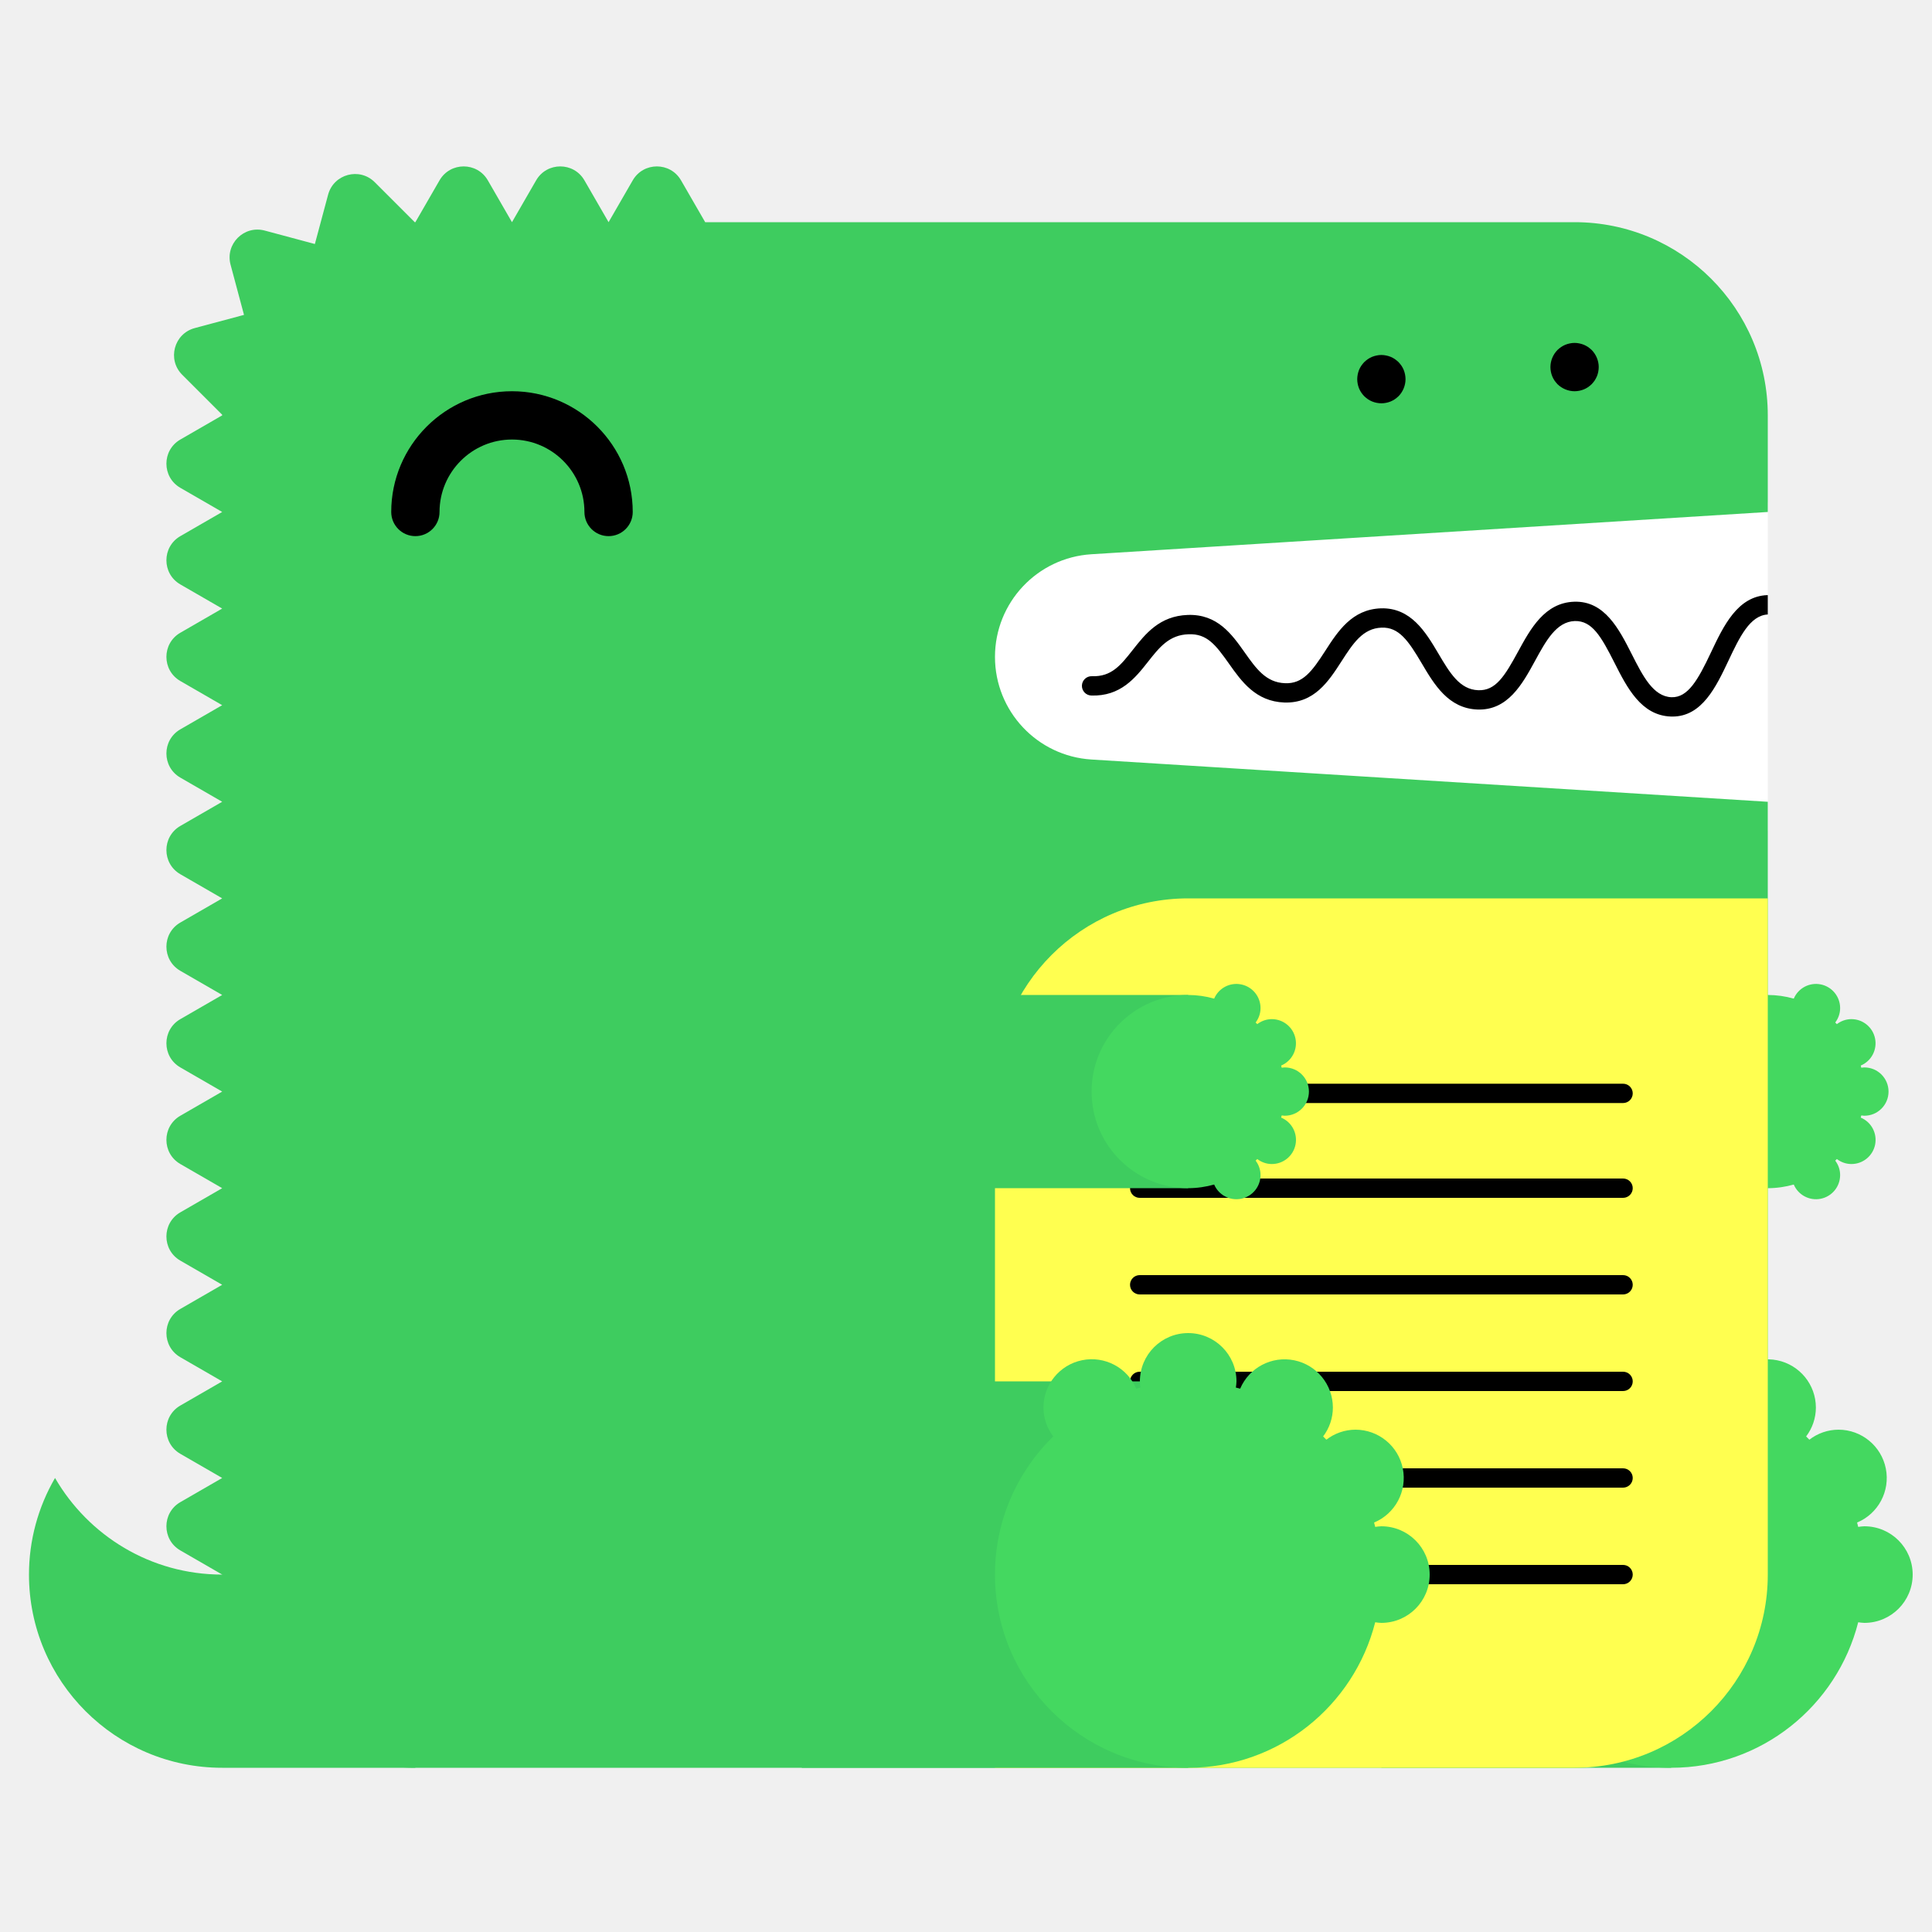
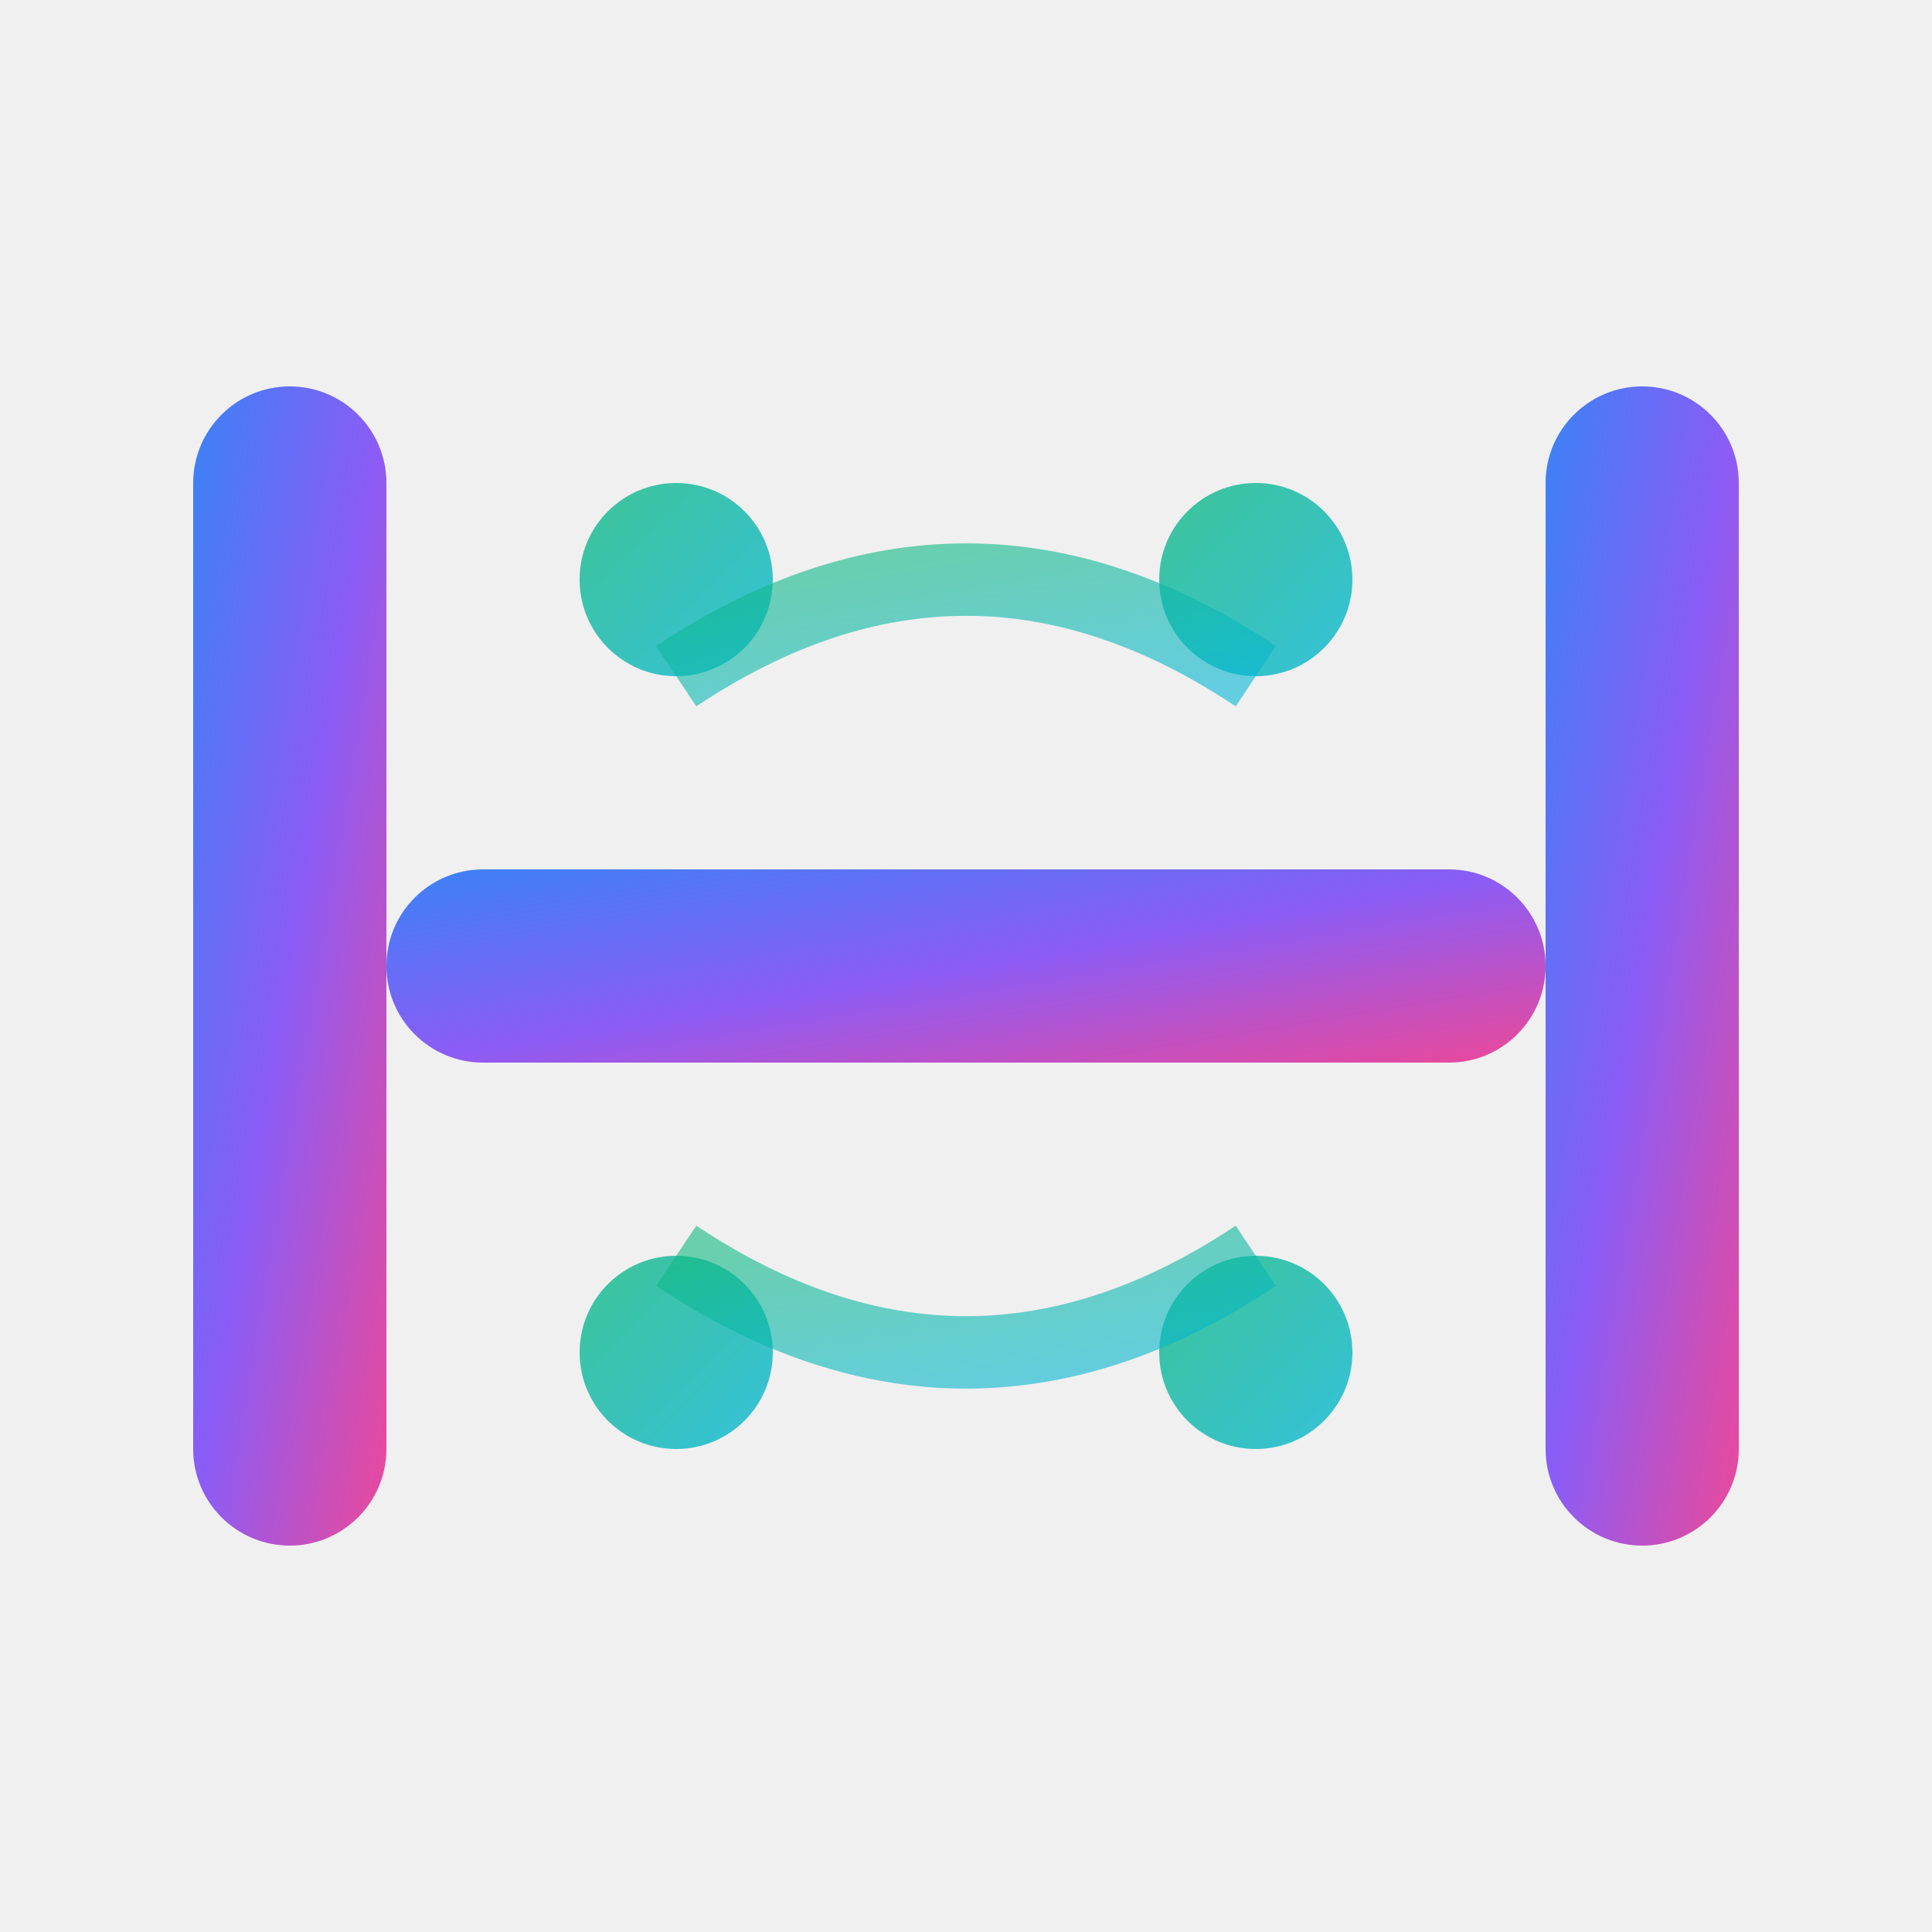
- <svg xmlns="http://www.w3.org/2000/svg" width="200" height="200" viewBox="0 0 200 200">
-   <g fill="none" fill-rule="evenodd">
-     <path fill="#FFF" d="M99 52h84v34H99z" />
-     <path d="M23 163c-7.398 0-13.843-4.027-17.303-10A19.886 19.886 0 0 0 3 163c0 11.046 8.954 20 20 20h20v-20H23z" fill="#3ECC5F" />
-     <path d="M112.98 57.376L183 53V43c0-11.046-8.954-20-20-20H73l-2.5-4.33c-1.112-1.925-3.889-1.925-5 0L63 23l-2.5-4.33c-1.111-1.925-3.889-1.925-5 0L53 23l-2.5-4.33c-1.111-1.925-3.889-1.925-5 0L43 23c-.022 0-.042.003-.065.003l-4.142-4.141c-1.57-1.571-4.252-.853-4.828 1.294l-1.369 5.104-5.192-1.392c-2.148-.575-4.111 1.389-3.535 3.536l1.39 5.193-5.102 1.367c-2.148.576-2.867 3.259-1.296 4.83l4.142 4.142c0 .021-.003.042-.003.064l-4.33 2.5c-1.925 1.111-1.925 3.889 0 5L23 53l-4.33 2.5c-1.925 1.111-1.925 3.889 0 5L23 63l-4.33 2.5c-1.925 1.111-1.925 3.889 0 5L23 73l-4.33 2.5c-1.925 1.111-1.925 3.889 0 5L23 83l-4.33 2.5c-1.925 1.111-1.925 3.889 0 5L23 93l-4.33 2.5c-1.925 1.111-1.925 3.889 0 5L23 103l-4.33 2.5c-1.925 1.111-1.925 3.889 0 5L23 113l-4.33 2.5c-1.925 1.111-1.925 3.889 0 5L23 123l-4.33 2.5c-1.925 1.111-1.925 3.889 0 5L23 133l-4.33 2.5c-1.925 1.111-1.925 3.889 0 5L23 143l-4.33 2.5c-1.925 1.111-1.925 3.889 0 5L23 153l-4.33 2.5c-1.925 1.111-1.925 3.889 0 5L23 163c0 11.046 8.954 20 20 20h120c11.046 0 20-8.954 20-20V83l-70.02-4.376A10.645 10.645 0 0 1 103 68c0-5.621 4.37-10.273 9.98-10.624" fill="#3ECC5F" />
-     <path fill="#3ECC5F" d="M143 183h30v-40h-30z" />
-     <path d="M193 158c-.219 0-.428.037-.639.064-.038-.15-.074-.301-.116-.451A5 5 0 0 0 190.32 148a4.96 4.96 0 0 0-3.016 1.036 26.531 26.531 0 0 0-.335-.336 4.955 4.955 0 0 0 1.011-2.987 5 5 0 0 0-9.599-1.959c-.148-.042-.297-.077-.445-.115.027-.211.064-.42.064-.639a5 5 0 0 0-5-5 5 5 0 0 0-5 5c0 .219.037.428.064.639-.148.038-.297.073-.445.115a4.998 4.998 0 0 0-9.599 1.959c0 1.125.384 2.151 1.011 2.987-3.717 3.632-6.031 8.693-6.031 14.3 0 11.046 8.954 20 20 20 9.339 0 17.16-6.41 19.361-15.064.211.027.42.064.639.064a5 5 0 0 0 5-5 5 5 0 0 0-5-5" fill="#44D860" />
-     <path fill="#3ECC5F" d="M153 123h30v-20h-30z" />
-     <path d="M193 115.5a2.5 2.5 0 1 0 0-5c-.109 0-.214.019-.319.032-.02-.075-.037-.15-.058-.225a2.501 2.501 0 0 0-.963-4.807c-.569 0-1.088.197-1.508.518a6.653 6.653 0 0 0-.168-.168c.314-.417.506-.931.506-1.494a2.5 2.5 0 0 0-4.8-.979A9.987 9.987 0 0 0 183 103c-5.522 0-10 4.478-10 10s4.478 10 10 10c.934 0 1.833-.138 2.69-.377a2.5 2.5 0 0 0 4.8-.979c0-.563-.192-1.077-.506-1.494.057-.055.113-.111.168-.168.42.321.939.518 1.508.518a2.5 2.5 0 0 0 .963-4.807c.021-.074.038-.15.058-.225.105.013.21.032.319.032" fill="#44D860" />
-     <path d="M63 55.5a2.5 2.5 0 0 1-2.5-2.5c0-4.136-3.364-7.5-7.5-7.5s-7.5 3.364-7.5 7.5a2.5 2.5 0 1 1-5 0c0-6.893 5.607-12.5 12.5-12.5S65.5 46.107 65.5 53a2.5 2.5 0 0 1-2.5 2.5" fill="#000" />
-     <path d="M103 183h60c11.046 0 20-8.954 20-20V93h-60c-11.046 0-20 8.954-20 20v70z" fill="#FFFF50" />
-     <path d="M168.02 124h-50.04a1 1 0 1 1 0-2h50.04a1 1 0 1 1 0 2m0 20h-50.04a1 1 0 1 1 0-2h50.04a1 1 0 1 1 0 2m0 20h-50.04a1 1 0 1 1 0-2h50.04a1 1 0 1 1 0 2m0-49.814h-50.04a1 1 0 1 1 0-2h50.04a1 1 0 1 1 0 2m0 19.814h-50.04a1 1 0 1 1 0-2h50.04a1 1 0 1 1 0 2m0 20h-50.04a1 1 0 1 1 0-2h50.04a1 1 0 1 1 0 2M183 61.611c-.012 0-.022-.006-.034-.005-3.09.105-4.552 3.196-5.842 5.923-1.346 2.85-2.387 4.703-4.093 4.647-1.889-.068-2.969-2.202-4.113-4.46-1.314-2.594-2.814-5.536-5.963-5.426-3.046.104-4.513 2.794-5.807 5.167-1.377 2.528-2.314 4.065-4.121 3.994-1.927-.07-2.951-1.805-4.136-3.813-1.321-2.236-2.848-4.75-5.936-4.664-2.994.103-4.465 2.385-5.763 4.4-1.373 2.13-2.335 3.428-4.165 3.351-1.973-.07-2.992-1.51-4.171-3.177-1.324-1.873-2.816-3.993-5.895-3.89-2.928.1-4.399 1.97-5.696 3.618-1.232 1.564-2.194 2.802-4.229 2.724a1 1 0 0 0-.072 2c3.017.101 4.545-1.8 5.872-3.487 1.177-1.496 2.193-2.787 4.193-2.855 1.926-.082 2.829 1.115 4.195 3.045 1.297 1.834 2.769 3.914 5.731 4.021 3.103.104 4.596-2.215 5.918-4.267 1.182-1.834 2.202-3.417 4.15-3.484 1.793-.067 2.769 1.35 4.145 3.681 1.297 2.197 2.766 4.686 5.787 4.796 3.125.108 4.634-2.62 5.949-5.035 1.139-2.088 2.214-4.06 4.119-4.126 1.793-.042 2.728 1.595 4.111 4.33 1.292 2.553 2.757 5.445 5.825 5.556l.169.003c3.064 0 4.518-3.075 5.805-5.794 1.139-2.41 2.217-4.68 4.067-4.773v-2z" fill="#000" />
-     <path fill="#3ECC5F" d="M83 183h40v-40H83z" />
-     <path d="M143 158c-.219 0-.428.037-.639.064-.038-.15-.074-.301-.116-.451A5 5 0 0 0 140.32 148a4.96 4.96 0 0 0-3.016 1.036 26.531 26.531 0 0 0-.335-.336 4.955 4.955 0 0 0 1.011-2.987 5 5 0 0 0-9.599-1.959c-.148-.042-.297-.077-.445-.115.027-.211.064-.42.064-.639a5 5 0 0 0-5-5 5 5 0 0 0-5 5c0 .219.037.428.064.639-.148.038-.297.073-.445.115a4.998 4.998 0 0 0-9.599 1.959c0 1.125.384 2.151 1.011 2.987-3.717 3.632-6.031 8.693-6.031 14.3 0 11.046 8.954 20 20 20 9.339 0 17.16-6.41 19.361-15.064.211.027.42.064.639.064a5 5 0 0 0 5-5 5 5 0 0 0-5-5" fill="#44D860" />
-     <path fill="#3ECC5F" d="M83 123h40v-20H83z" />
-     <path d="M133 115.5a2.5 2.5 0 1 0 0-5c-.109 0-.214.019-.319.032-.02-.075-.037-.15-.058-.225a2.501 2.501 0 0 0-.963-4.807c-.569 0-1.088.197-1.508.518a6.653 6.653 0 0 0-.168-.168c.314-.417.506-.931.506-1.494a2.5 2.5 0 0 0-4.8-.979A9.987 9.987 0 0 0 123 103c-5.522 0-10 4.478-10 10s4.478 10 10 10c.934 0 1.833-.138 2.69-.377a2.5 2.5 0 0 0 4.8-.979c0-.563-.192-1.077-.506-1.494.057-.055.113-.111.168-.168.42.321.939.518 1.508.518a2.5 2.5 0 0 0 .963-4.807c.021-.074.038-.15.058-.225.105.013.21.032.319.032" fill="#44D860" />
-     <path d="M143 41.75c-.16 0-.33-.02-.49-.05a2.52 2.52 0 0 1-.47-.14c-.15-.06-.29-.14-.431-.23-.13-.09-.259-.2-.38-.31-.109-.12-.219-.24-.309-.38s-.17-.28-.231-.43a2.619 2.619 0 0 1-.189-.96c0-.16.02-.33.05-.49.03-.16.08-.31.139-.47.061-.15.141-.29.231-.43.09-.13.2-.26.309-.38.121-.11.25-.22.38-.31.141-.09.281-.17.431-.23.149-.06.31-.11.47-.14.32-.07.65-.07.98 0 .159.03.32.08.47.14.149.06.29.14.43.23.13.09.259.2.38.31.11.12.22.25.31.38.09.14.17.28.23.43.06.16.11.31.14.47.029.16.05.33.05.49 0 .66-.271 1.31-.73 1.77-.121.11-.25.22-.38.31-.14.09-.281.17-.43.23a2.565 2.565 0 0 1-.96.19m20-1.25c-.66 0-1.3-.27-1.771-.73a3.802 3.802 0 0 1-.309-.38c-.09-.14-.17-.28-.231-.43a2.619 2.619 0 0 1-.189-.96c0-.66.27-1.3.729-1.77.121-.11.25-.22.38-.31.141-.09.281-.17.431-.23.149-.06.31-.11.47-.14.32-.07.66-.07.98 0 .159.03.32.08.47.14.149.06.29.14.43.23.13.09.259.2.38.31.459.47.73 1.11.73 1.77 0 .16-.021.33-.05.49-.03.16-.08.32-.14.47-.07.15-.14.29-.23.43-.09.13-.2.26-.31.38-.121.11-.25.22-.38.31-.14.09-.281.17-.43.23a2.565 2.565 0 0 1-.96.19" fill="#000" />
-   </g>
+ <svg xmlns="http://www.w3.org/2000/svg" width="40" height="40" viewBox="0 0 40 40">
+   <defs>
+     <linearGradient id="logoGradient" x1="0%" y1="0%" x2="100%" y2="100%">
+       <stop offset="0%" stop-color="#3B82F6" />
+       <stop offset="50%" stop-color="#8B5CF6" />
+       <stop offset="100%" stop-color="#EC4899" />
+     </linearGradient>
+     <linearGradient id="accentGradient" x1="0%" y1="0%" x2="100%" y2="100%">
+       <stop offset="0%" stop-color="#10B981" />
+       <stop offset="100%" stop-color="#06B6D4" />
+     </linearGradient>
+   </defs>
+   <rect x="4" y="8" width="4" height="24" rx="2" fill="url(#logoGradient)" />
+   <rect x="32" y="8" width="4" height="24" rx="2" fill="url(#logoGradient)" />
+   <rect x="8" y="18" width="24" height="4" rx="2" fill="url(#logoGradient)" />
+   <circle cx="14" cy="12" r="2" fill="url(#accentGradient)" opacity="0.8" />
+   <circle cx="26" cy="12" r="2" fill="url(#accentGradient)" opacity="0.8" />
+   <circle cx="14" cy="28" r="2" fill="url(#accentGradient)" opacity="0.8" />
+   <circle cx="26" cy="28" r="2" fill="url(#accentGradient)" opacity="0.8" />
+   <path d="M14 14 Q20 10 26 14" stroke="url(#accentGradient)" stroke-width="1.5" fill="none" opacity="0.6" />
+   <path d="M14 26 Q20 30 26 26" stroke="url(#accentGradient)" stroke-width="1.5" fill="none" opacity="0.6" />
</svg>
